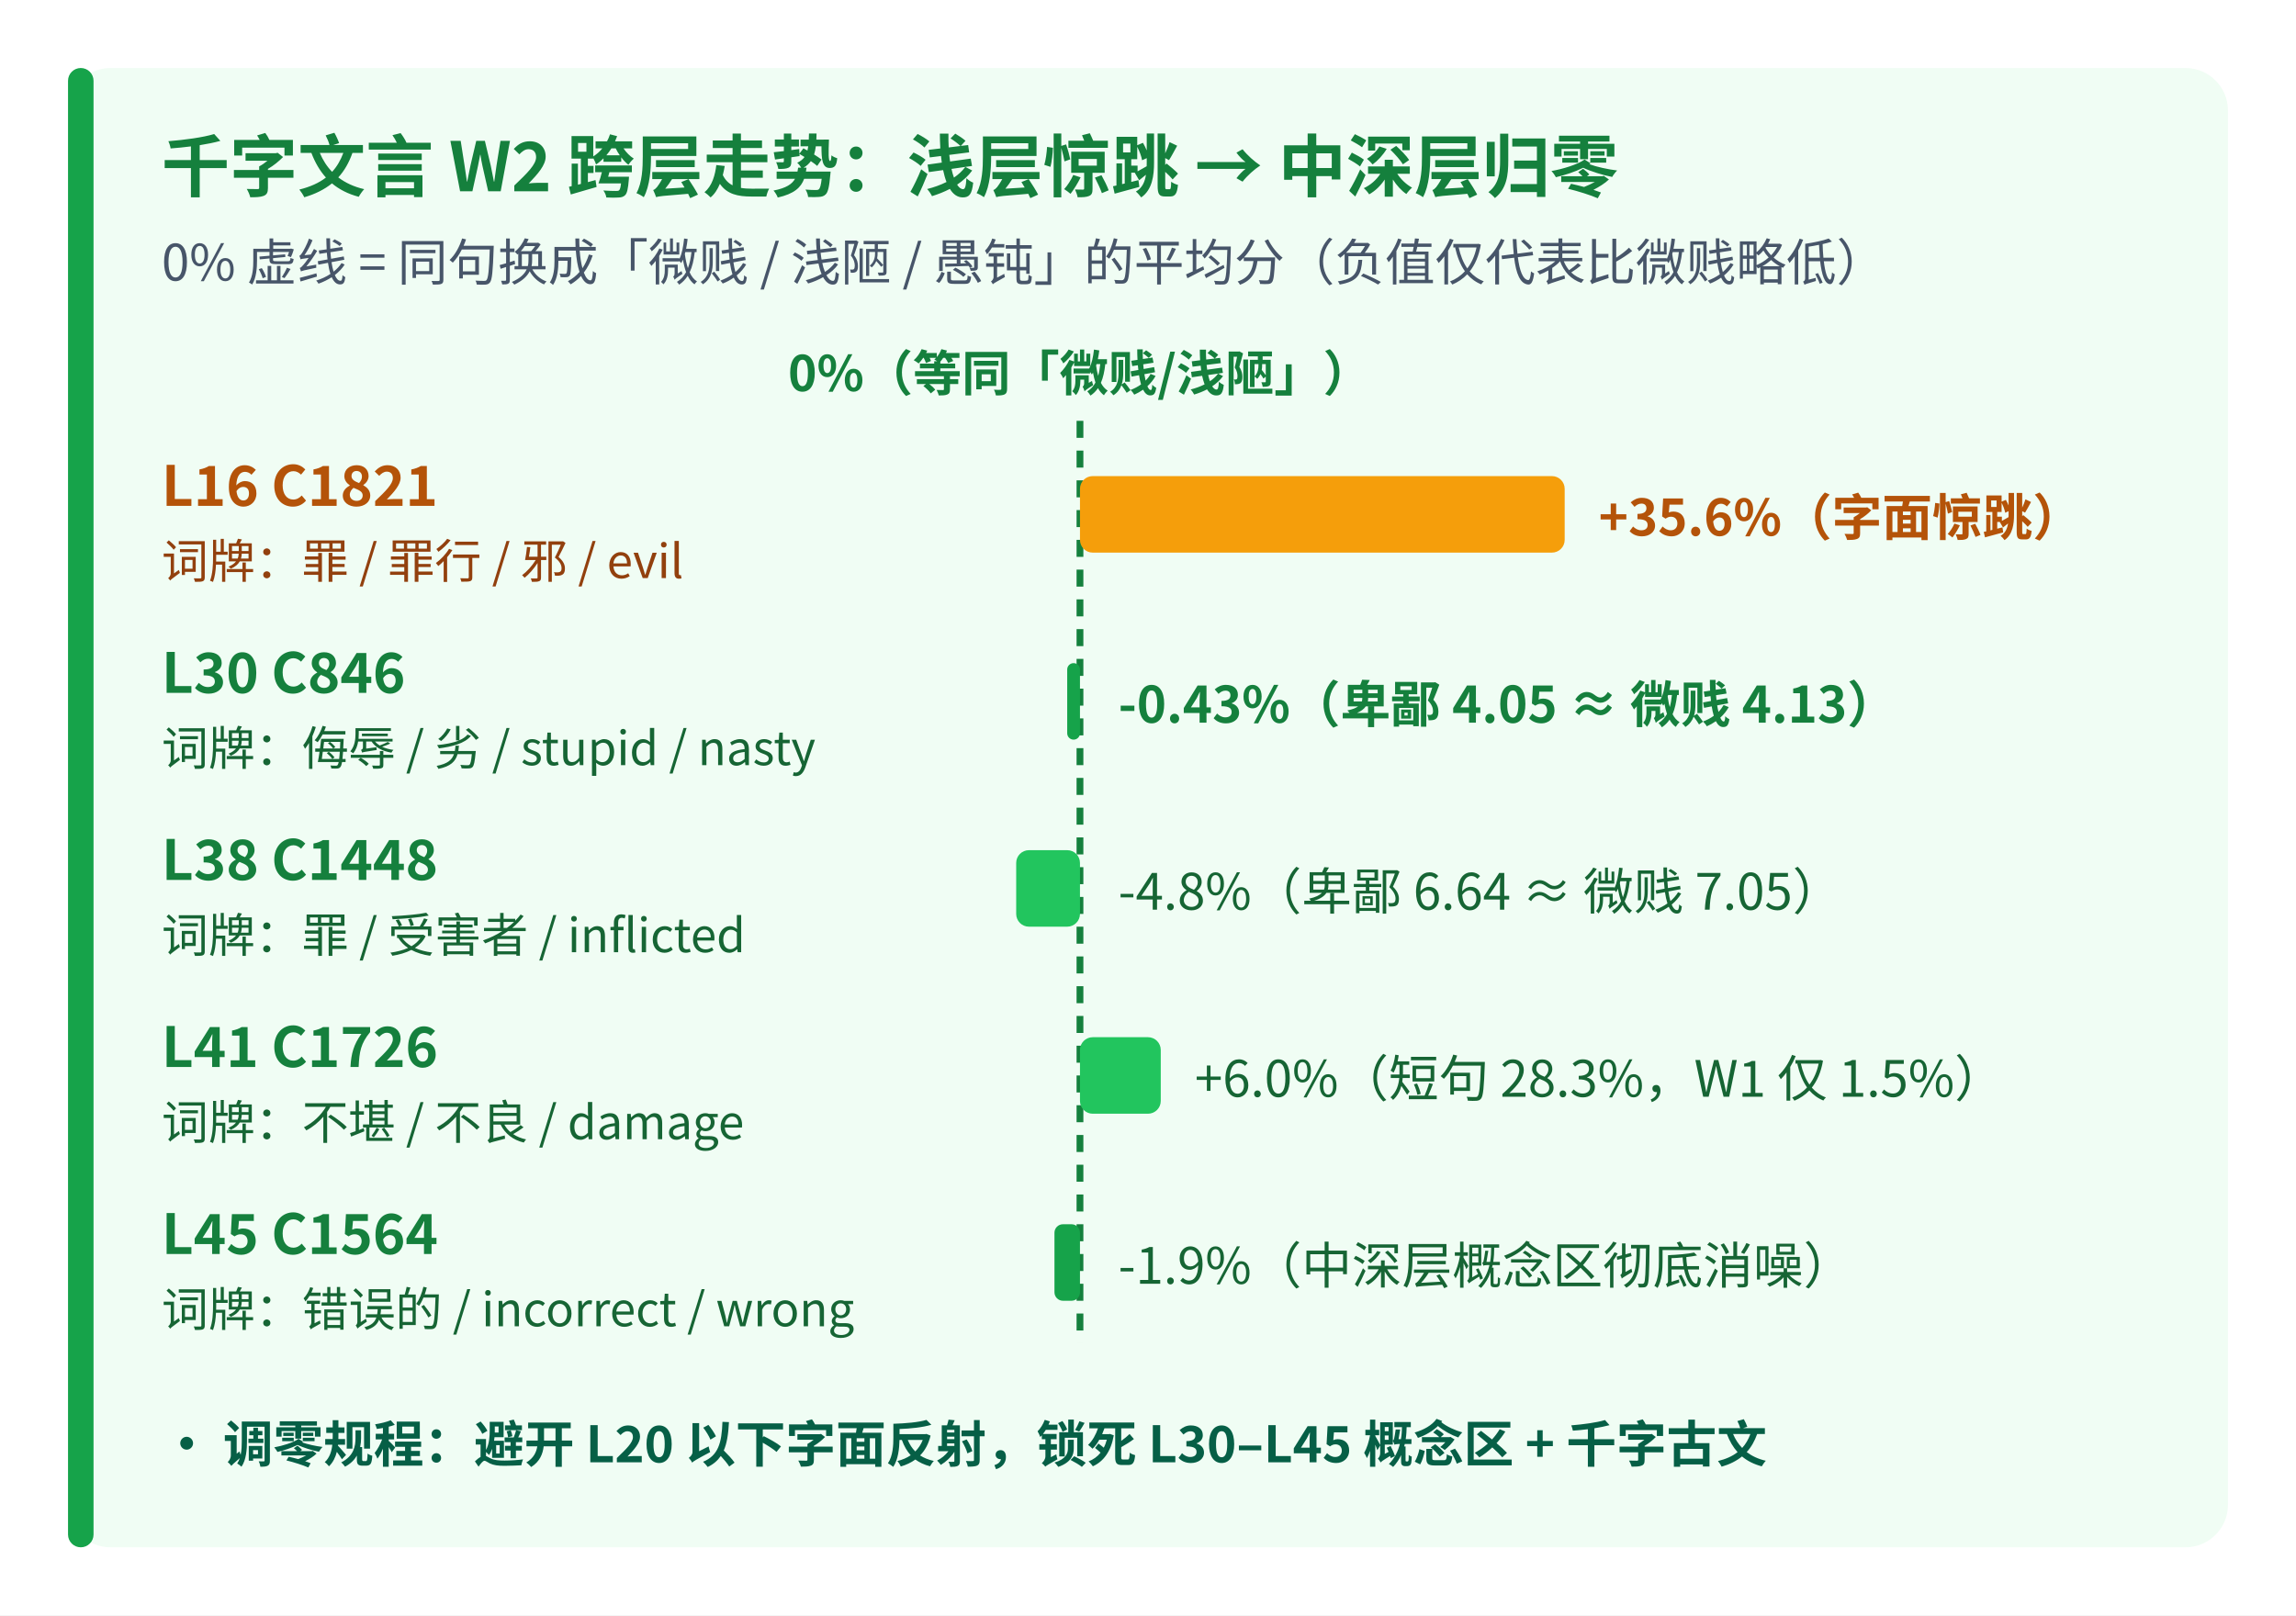
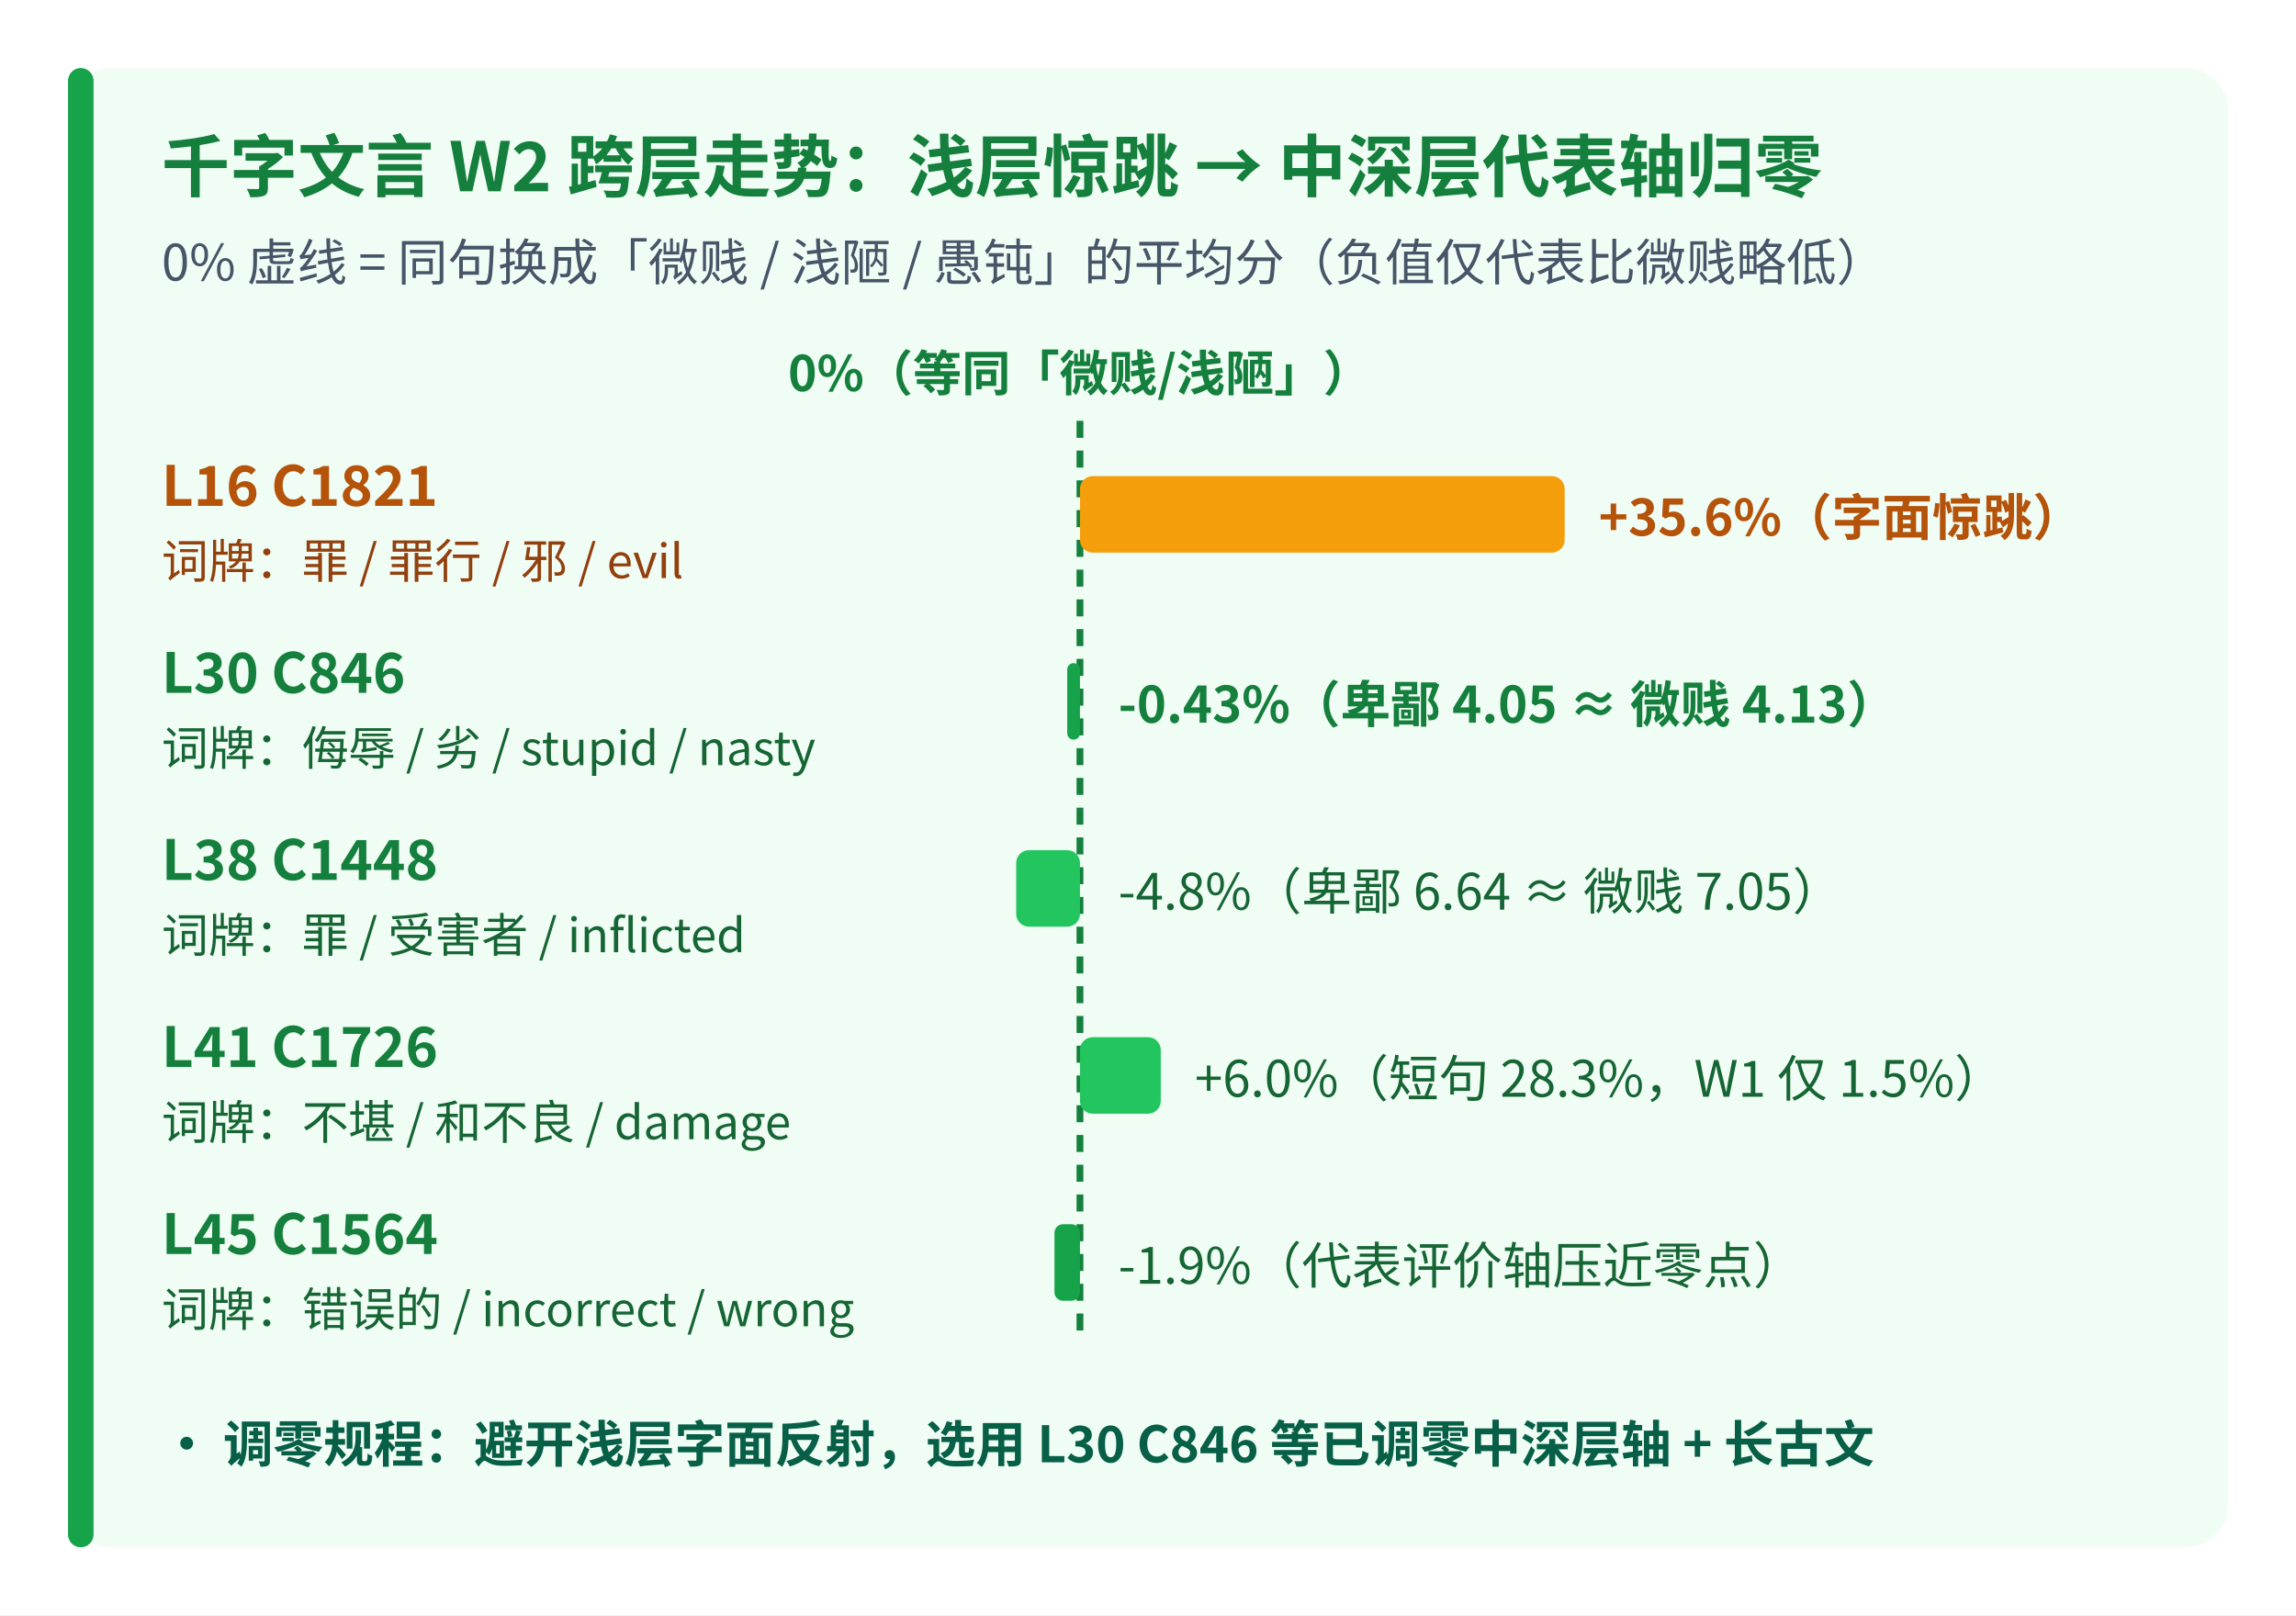
<svg xmlns="http://www.w3.org/2000/svg" viewBox="0 0 540 380" width="540" height="380" font-family="'WenQuanYi Micro Hei','Noto Sans CJK SC',sans-serif" style="background-color:#ffffff;">
  <rect width="540" height="380" fill="#ffffff" />
  <rect x="16" y="16" width="508" height="348" rx="10" fill="#f0fdf4" />
  <rect x="16" y="16" width="6" height="348" rx="3" fill="#16a34a" />
-   <text x="38" y="45" font-size="16" font-weight="bold" fill="#15803d">千字文言 W2 跨层走势：浅层惊跳 → 中深层归零</text>
+   <text x="38" y="45" font-size="16" font-weight="bold" fill="#15803d">千字文言 W2 跨层走势：浅层惊跳 → 中深层代表轴归零</text>
  <text x="38" y="66" font-size="11.8" fill="#475569">0% 虚线 = 同句换成「微贱 / 浅陋 / 愚钝」的平均分（负值仅代表比微贱略低）</text>
  <text x="254" y="92" text-anchor="middle" font-size="11.5" font-weight="bold" fill="#15803d">0%（等同「微贱/浅陋」）</text>
  <line x1="254" y1="99" x2="254" y2="316" stroke="#15803d" stroke-width="1.6" stroke-dasharray="4 3" />
  <text x="38" y="119" font-size="13" font-weight="bold" fill="#b45309">L16 C1821</text>
  <text x="38" y="136" font-size="11" fill="#92400e">词牌：罪 / 罪行 / 邪 / evil</text>
  <rect x="254" y="112" width="114" height="18" rx="3" fill="#f59e0b" />
  <text x="376" y="126" font-size="11.8" font-weight="bold" fill="#b45309">+35.6%（字面惊跳）</text>
  <text x="38" y="163" font-size="13" font-weight="bold" fill="#15803d">L30 C846</text>
  <text x="38" y="180" font-size="11" fill="#166534">词牌：侮辱 / 劣 / stupid / nasty</text>
  <rect x="251" y="156" width="3" height="18" rx="1.5" fill="#16a34a" />
  <text x="263" y="170" font-size="11.8" font-weight="bold" fill="#15803d">-0.43%（卑鄙 4.05 ≈ 微贱 4.13）</text>
  <text x="38" y="207" font-size="13" font-weight="bold" fill="#15803d">L38 C1448</text>
  <text x="38" y="224" font-size="11" fill="#166534">词牌：罪 / 受害者 / inflicted</text>
  <rect x="239" y="200" width="15" height="18" rx="3" fill="#22c55e" />
  <text x="263" y="214" font-size="11.8" fill="#166534">-4.8%（卑鄙 6.64 ≈ 微贱 7.05）</text>
  <text x="38" y="251" font-size="13" font-weight="bold" fill="#15803d">L41 C1726</text>
-   <text x="38" y="268" font-size="11" fill="#166534">词牌：不堪 / 不良 / damage</text>
+   <text x="38" y="268" font-size="11" fill="#166534">词牌：不堪 / 和不良 / damage</text>
  <rect x="254" y="244" width="19" height="18" rx="3" fill="#22c55e" />
  <text x="281" y="258" font-size="11.8" fill="#166534">+6.0%（短句 28.3%，W1 仅 1.5%）</text>
  <text x="38" y="295" font-size="13" font-weight="bold" fill="#15803d">L45 C1564</text>
  <text x="38" y="312" font-size="11" fill="#166534">词牌：错误的 / incorrect / wrong</text>
  <rect x="248" y="288" width="6" height="18" rx="2" fill="#16a34a" />
-   <text x="263" y="302" font-size="11.8" fill="#166534">-1.9%（中深层概念区彻底消噪）</text>
-   <text x="38" y="344" font-size="11.8" font-weight="bold" fill="#065f46">• 调零规程：避开 L20 以下字面反射，锁死 L30–L45 概念区 + 千字古文</text>
+   <text x="263" y="302" font-size="11.8" fill="#166534">-1.9%（代表评价轴压近零点）</text>
+   <text x="38" y="344" font-size="11.8" font-weight="bold" fill="#065f46">• 调零规程：避开浅层字面反射，选用 L30 C846 等已调零中深层轴 + 长古文</text>
</svg>
